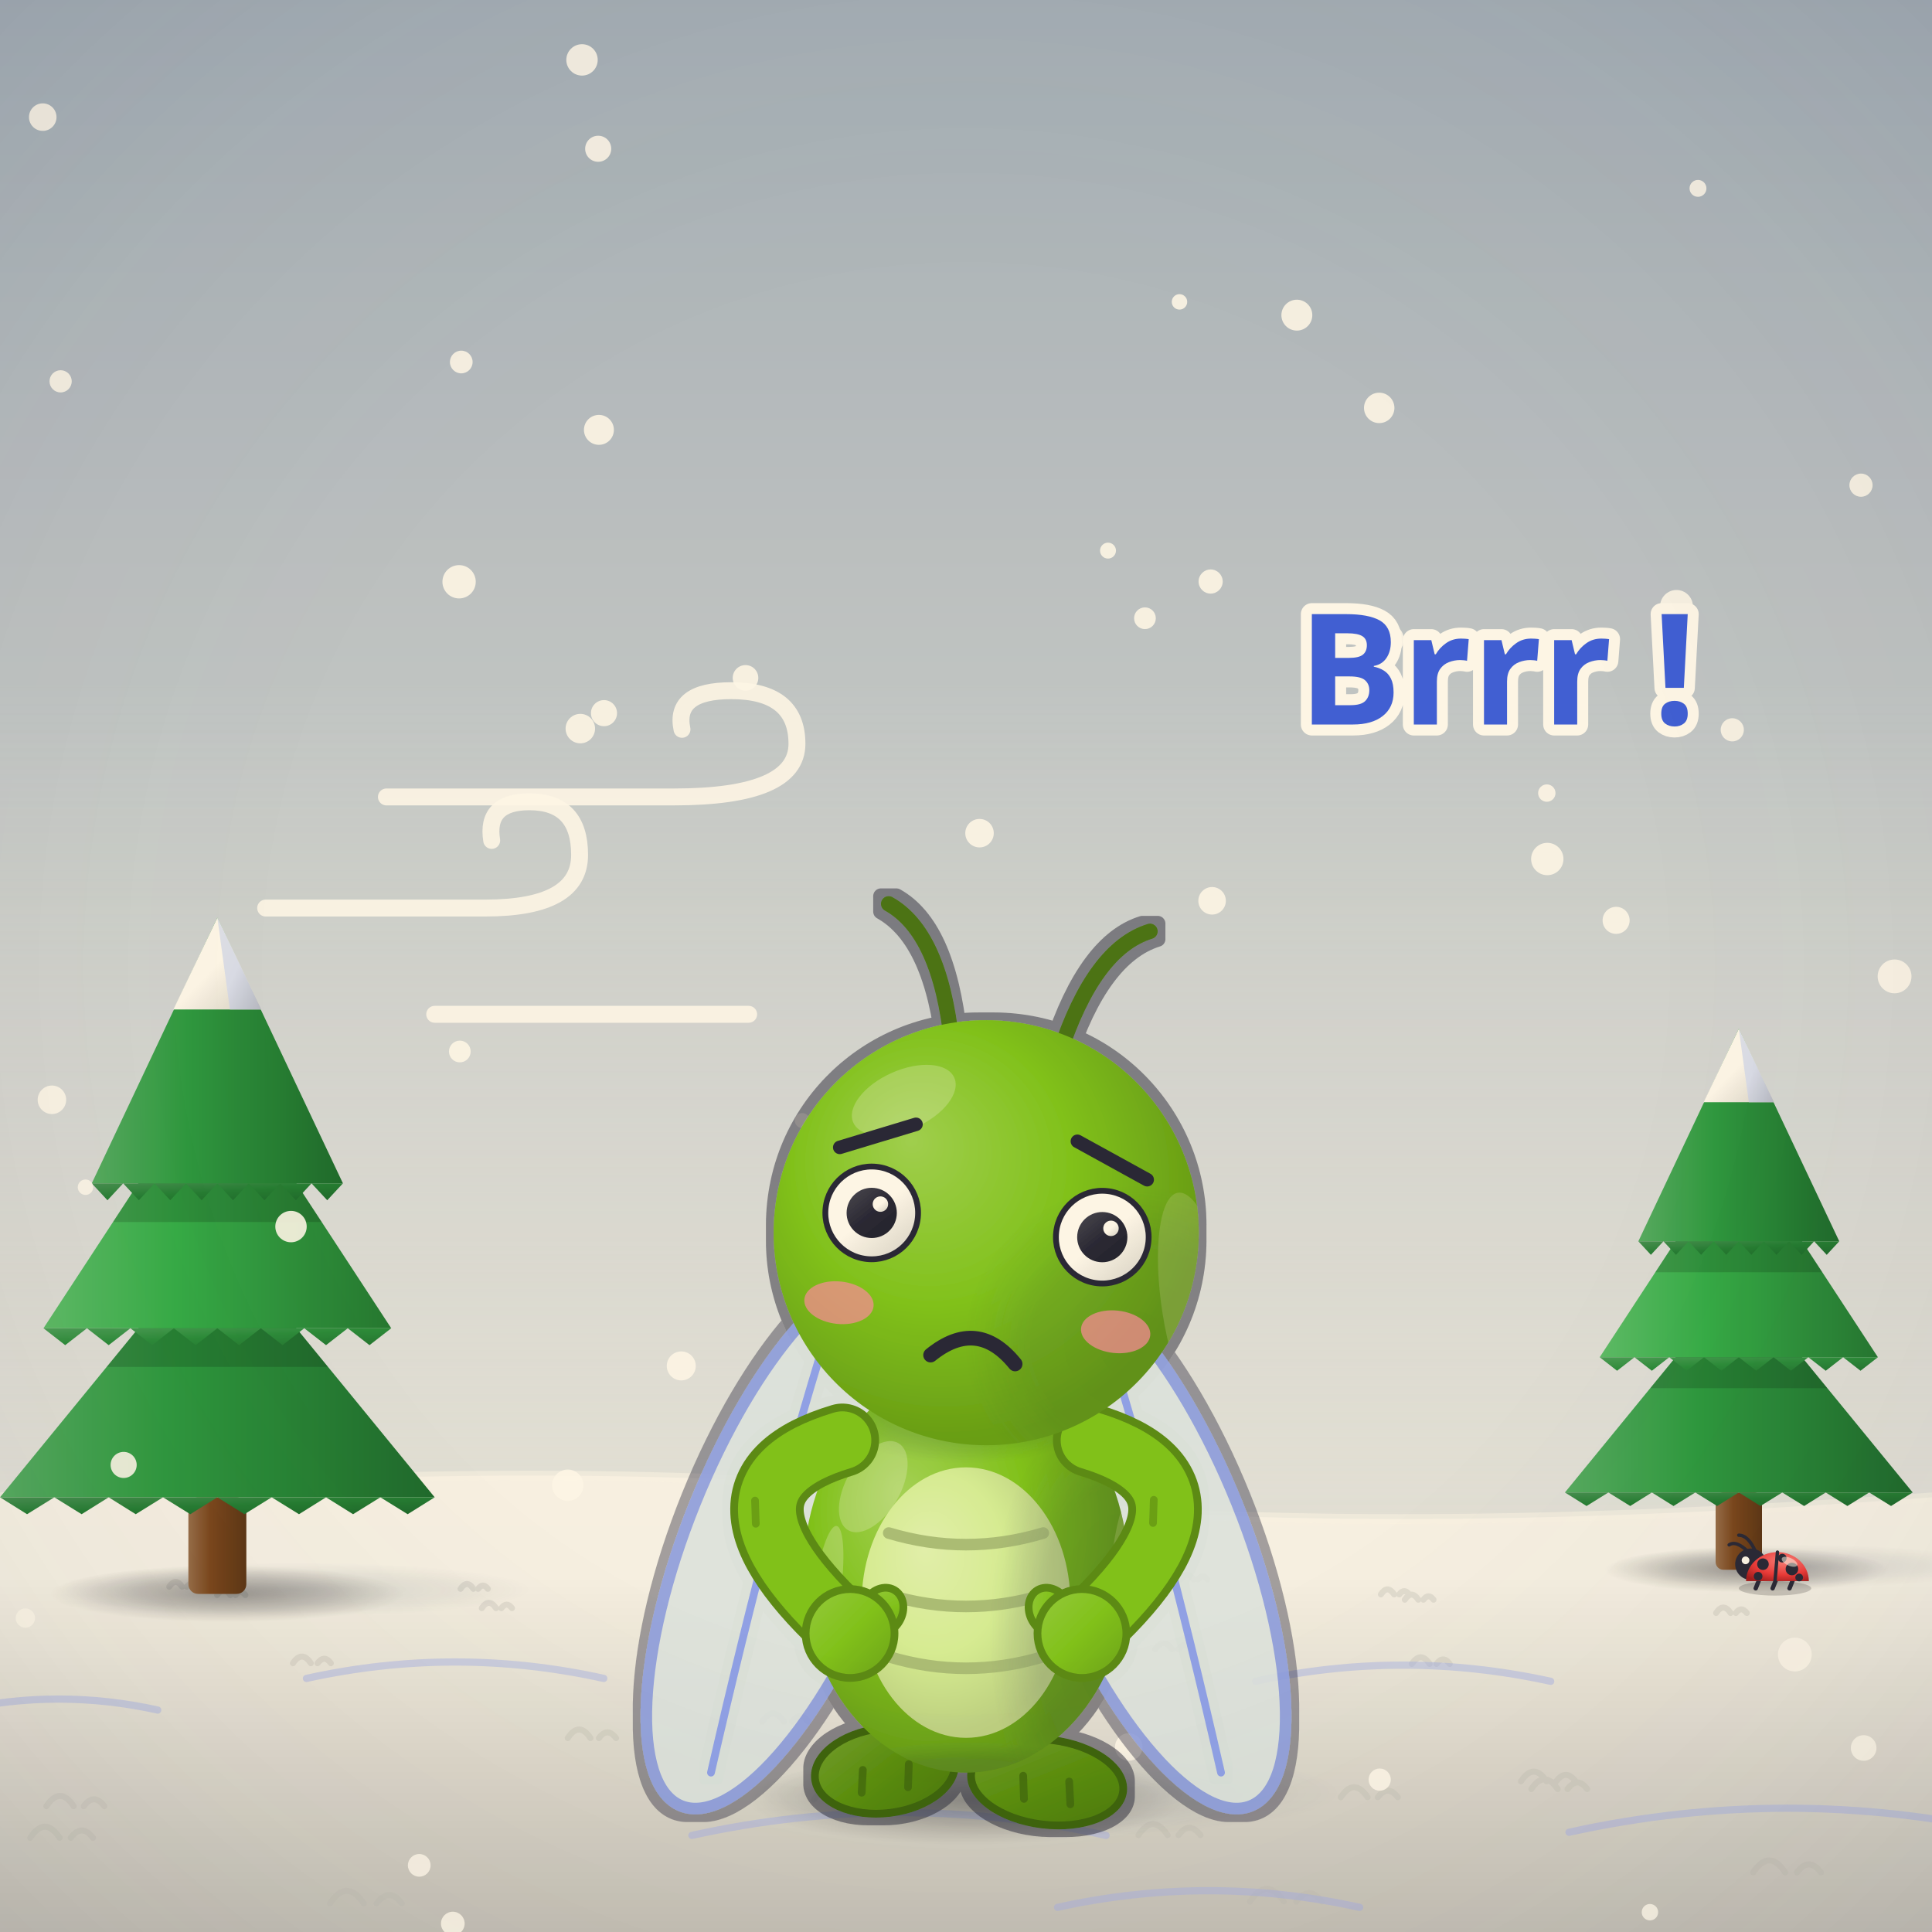
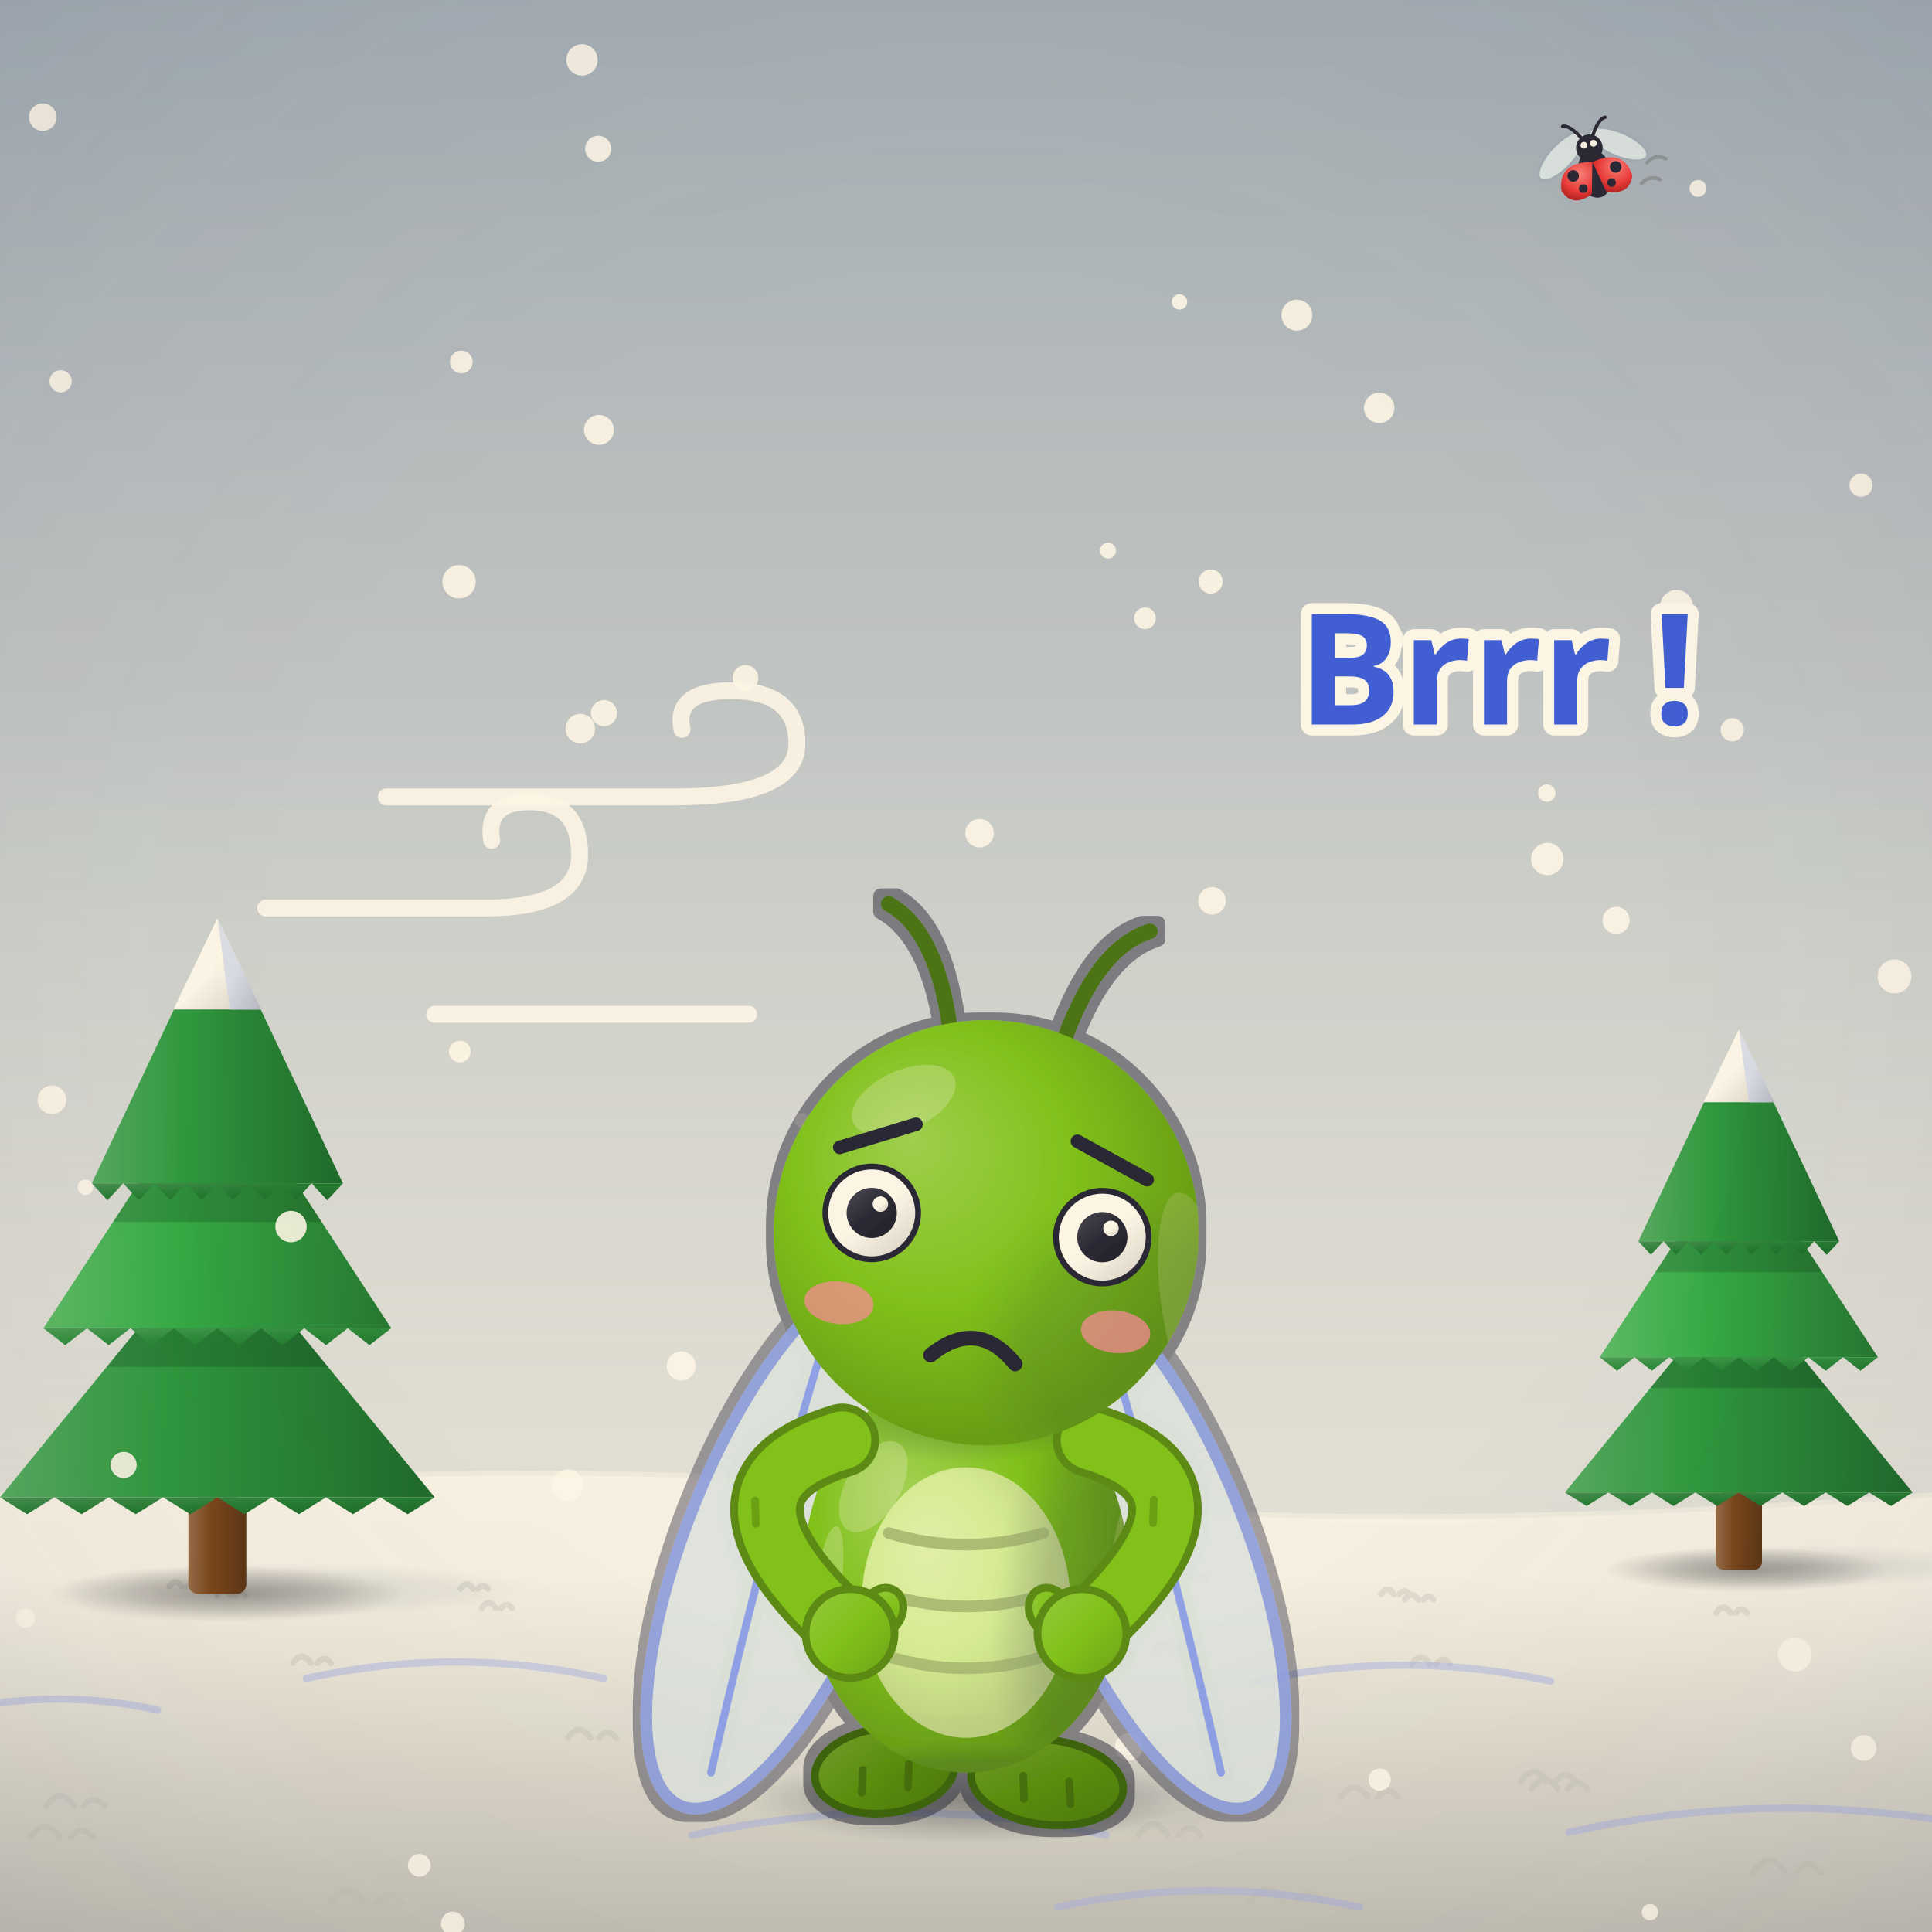
<svg xmlns="http://www.w3.org/2000/svg" viewBox="0 0 800 800" width="800" height="800">
  <defs>
    <linearGradient id="d33" x1="0" y1="0" x2="0" y2="1">
      <stop offset="0" stop-color="#a5b4c8" />
      <stop offset="0.5" stop-color="#cdd5df" />
      <stop offset="1" stop-color="#e9ecef" />
    </linearGradient>
    <linearGradient id="vol0044542" x1="0" y1="0" x2="1" y2="1">
      <stop offset="0" stop-color="#ffffff" />
      <stop offset="0.5" stop-color="#fff" />
      <stop offset="1" stop-color="#d6d6d6" />
    </linearGradient>
    <radialGradient id="vol0786585" cx="0.4" cy="0.3" r="0.8">
      <stop offset="0" stop-color="#ff8787" />
      <stop offset="0.6" stop-color="#f03e3e" />
      <stop offset="1" stop-color="#a61e1e" />
    </radialGradient>
    <radialGradient id="vol0b5e702" cx="0.5" cy="0.5" r="0.5">
      <stop offset="0" stop-color="#1c2a52" stop-opacity="0.149" />
      <stop offset="0.62" stop-color="#1c2a52" stop-opacity="0.132" />
      <stop offset="1" stop-color="#1c2a52" stop-opacity="0" />
    </radialGradient>
    <linearGradient id="vol14b2b15" x1="0" y1="0" x2="0" y2="1">
      <stop offset="0.35" stop-color="#f1f3f5" stop-opacity="0" />
      <stop offset="0.75" stop-color="#f1f3f5" stop-opacity="0.35" />
      <stop offset="1" stop-color="#f1f3f5" stop-opacity="0.1" />
    </linearGradient>
    <radialGradient id="vol285ebc9" cx="0.5" cy="0.5" r="0.5">
      <stop offset="0" stop-color="#000" stop-opacity="0.286" />
      <stop offset="0.55" stop-color="#000" stop-opacity="0.143" />
      <stop offset="1" stop-color="#000" stop-opacity="0" />
    </radialGradient>
    <radialGradient id="vol2cd29e5" cx="0.4" cy="0.4" r="0.6" fx="0.3" fy="0.3">
      <stop offset="0" stop-color="#a5d85d" />
      <stop offset="0.55" stop-color="#82c91e" />
      <stop offset="1" stop-color="#68a018" />
    </radialGradient>
    <linearGradient id="vol320c5d2" x1="0" y1="0" x2="0" y2="1">
      <stop offset="0" stop-color="#f9f9fa" />
      <stop offset="0.22" stop-color="#f8f9fa" />
      <stop offset="1" stop-color="#c6c7c8" />
    </linearGradient>
    <linearGradient id="vol38c8b34" x1="0" y1="0" x2="1" y2="1">
      <stop offset="0" stop-color="#4c4c59" />
      <stop offset="0.5" stop-color="#2b2b3a" />
      <stop offset="1" stop-color="#242430" />
    </linearGradient>
    <radialGradient id="vol415b085" cx="0.4" cy="0.4" r="0.6" fx="0.3" fy="0.3">
      <stop offset="0" stop-color="#a1d656" />
      <stop offset="0.55" stop-color="#82c91e" />
      <stop offset="1" stop-color="#6aa418" />
    </radialGradient>
    <radialGradient id="vol4507a25" cx="0.5" cy="0.5" r="0.5">
      <stop offset="0" stop-color="#000" stop-opacity="0.308" />
      <stop offset="0.55" stop-color="#000" stop-opacity="0.154" />
      <stop offset="1" stop-color="#000" stop-opacity="0" />
    </radialGradient>
    <linearGradient id="vol482dad2" x1="0" y1="0" x2="1" y2="0">
      <stop offset="0" stop-color="#98714f" />
      <stop offset="0.38" stop-color="#7c4a1e" />
      <stop offset="1" stop-color="#5e3816" />
    </linearGradient>
    <linearGradient id="vol4ad9cc7" x1="0" y1="0" x2="1" y2="1">
      <stop offset="0" stop-color="#4ea25d" />
      <stop offset="0.5" stop-color="#2d913f" />
      <stop offset="1" stop-color="#257934" />
    </linearGradient>
    <linearGradient id="vol50c55a9" x1="0" y1="0" x2="1" y2="1">
      <stop offset="0" stop-color="#96d142" />
      <stop offset="0.5" stop-color="#82c91e" />
      <stop offset="1" stop-color="#6da819" />
    </linearGradient>
    <radialGradient id="vol7e369e4" cx="0.5" cy="0.5" r="0.5">
      <stop offset="0" stop-color="#1c2a52" stop-opacity="0.108" />
      <stop offset="0.62" stop-color="#1c2a52" stop-opacity="0.096" />
      <stop offset="1" stop-color="#1c2a52" stop-opacity="0" />
    </radialGradient>
    <radialGradient id="vol8bda838" cx="0.5" cy="0.5" r="0.7">
      <stop offset="0.5" stop-color="#1c2a52" stop-opacity="0" />
      <stop offset="0.8" stop-color="#1c2a52" stop-opacity="0.036" />
      <stop offset="1" stop-color="#1c2a52" stop-opacity="0.08" />
    </radialGradient>
    <linearGradient id="vol8f211d1" x1="0" y1="0" x2="1" y2="1">
      <stop offset="0" stop-color="#76a533" />
      <stop offset="0.5" stop-color="#5c940d" />
      <stop offset="1" stop-color="#4d7c0a" />
    </linearGradient>
    <linearGradient id="vol907c79e" x1="0" y1="0" x2="1" y2="1">
      <stop offset="0" stop-color="#e0e8ff" />
      <stop offset="0.5" stop-color="#dbe4ff" />
      <stop offset="1" stop-color="#b7bfd6" />
    </linearGradient>
    <radialGradient id="vol9abd463" cx="0.5" cy="0.5" r="0.5">
      <stop offset="0" stop-color="#1c2a52" stop-opacity="0.117" />
      <stop offset="0.6" stop-color="#1c2a52" stop-opacity="0.059" />
      <stop offset="1" stop-color="#1c2a52" stop-opacity="0" />
    </radialGradient>
    <radialGradient id="vol9b47992" cx="0.4" cy="0.4" r="0.6" fx="0.3" fy="0.3">
      <stop offset="0" stop-color="#e3f8bd" />
      <stop offset="0.55" stop-color="#d8f5a2" />
      <stop offset="1" stop-color="#bed78e" />
    </radialGradient>
    <linearGradient id="volb4a8990" x1="0" y1="0" x2="1" y2="0">
      <stop offset="0" stop-color="#5fc170" />
      <stop offset="0.38" stop-color="#37b24d" />
      <stop offset="1" stop-color="#267c35" />
    </linearGradient>
    <linearGradient id="vold803b94" x1="0" y1="0" x2="1" y2="0">
      <stop offset="0" stop-color="#58b169" />
      <stop offset="0.38" stop-color="#2f9e44" />
      <stop offset="1" stop-color="#206e2f" />
    </linearGradient>
    <radialGradient id="voldfc4575" cx="0.5" cy="0.5" r="0.5">
      <stop offset="0" stop-color="#1c2a52" stop-opacity="0.126" />
      <stop offset="0.6" stop-color="#1c2a52" stop-opacity="0.063" />
      <stop offset="1" stop-color="#1c2a52" stop-opacity="0" />
    </radialGradient>
    <linearGradient id="vole40f4f4" x1="0" y1="0" x2="1" y2="1">
      <stop offset="0" stop-color="#489557" />
      <stop offset="0.5" stop-color="#268137" />
      <stop offset="1" stop-color="#1f6c2e" />
    </linearGradient>
  </defs>
  <rect x="0" y="0" width="800" height="800" fill="url(#d33)" />
  <rect x="0" y="0" width="800" height="800" fill="url(#vol14b2b15)" />
  <path d="M 0 620 Q 240.0 602 400.0 620 T 800 620 L 800 800 L 0 800 Z" fill="url(#vol320c5d2)" />
  <path d="M 0 620 Q 240.0 602 400.0 620 T 800 620" fill="none" stroke="#fbfbfc" stroke-width="4" stroke-linecap="round" stroke-linejoin="round" opacity="0.55" />
  <path d="M 406.1 682.2 q 3.5 -5.2 6.9 0 m 2.6 0 q 2.6 -3.5 5.2 0 M 629.8 737.6 q 5.3 -8 10.6 0 m 4 0 q 4 -5.3 8 0 M 581.7 662.4 q 2.8 -4.2 5.6 0 m 2.1 0 q 2.1 -2.8 4.2 0 M 235.1 719.7 q 4.7 -7.1 9.4 0 m 3.5 0 q 3.5 -4.7 7.1 0 M 190.7 657.9 q 2.7 -4 5.3 0 m 2 0 q 2 -2.7 4 0 M 199.5 665.9 q 2.9 -4.4 5.9 0 m 2.2 0 q 2.2 -2.9 4.4 0 M 70.1 657 q 2.6 -3.9 5.3 0 m 2 0 q 2 -2.6 3.9 0 M 19.2 747.9 q 5.7 -8.5 11.3 0 m 4.2 0 q 4.2 -5.7 8.5 0 M 136.6 788.2 q 7 -10.5 14 0 m 5.3 0 q 5.3 -7 10.5 0 M 726 775.3 q 6.6 -9.9 13.2 0 m 4.9 0 q 4.9 -6.6 9.9 0 M 710.6 667.9 q 3 -4.5 6 0 m 2.2 0 q 2.2 -3 4.5 0 M 571.8 660.2 q 2.7 -4.1 5.5 0 m 2.1 0 q 2.1 -2.7 4.1 0 M 89.9 660.5 q 2.7 -4.1 5.5 0 m 2.1 0 q 2.1 -2.7 4.1 0 M 315.6 712.9 q 4.5 -6.7 9 0 m 3.4 0 q 3.4 -4.5 6.7 0 M 384 652.5 q 2.5 -3.7 5 0 m 1.9 0 q 1.9 -2.5 3.7 0 M 12.5 761 q 6.1 -9.2 12.2 0 m 4.6 0 q 4.6 -6.1 9.2 0 M 489.1 654 q 2.5 -3.8 5.1 0 m 1.9 0 q 1.9 -2.5 3.8 0 M 337.1 745.2 q 5.6 -8.4 11.1 0 m 4.2 0 q 4.2 -5.6 8.4 0 M 634.1 740.8 q 5.4 -8.1 10.9 0 m 4.1 0 q 4.1 -5.4 8.1 0 M 584.6 689 q 3.7 -5.5 7.4 0 m 2.8 0 q 2.8 -3.7 5.5 0 M 517.6 787.4 q 7 -10.5 14 0 m 5.2 0 q 5.2 -7 10.5 0 M 121.3 688.7 q 3.7 -5.5 7.4 0 m 2.8 0 q 2.8 -3.7 5.5 0 M 471.4 759.9 q 6.1 -9.1 12.1 0 m 4.5 0 q 4.5 -6.1 9.1 0 M 403 717.1 q 4.6 -7 9.3 0 m 3.5 0 q 3.5 -4.6 7 0 M 555.2 744.2 q 5.5 -8.3 11.1 0 m 4.2 0 q 4.2 -5.5 8.3 0 M 478.3 683 q 3.5 -5.3 7 0 m 2.6 0 q 2.6 -3.5 5.3 0" fill="none" stroke="#c1c2c3" stroke-width="2.5" stroke-linecap="round" stroke-linejoin="round" opacity="0.35" />
  <g>
    <path d="M -16.8 708.1 Q 24.2 699 65.3 708.1" fill="none" stroke="#a5b4fc" stroke-width="3" stroke-linecap="round" stroke-linejoin="round" opacity="0.45" />
    <path d="M 126.9 695 Q 188.5 681.4 250 695" fill="none" stroke="#a5b4fc" stroke-width="3" stroke-linecap="round" stroke-linejoin="round" opacity="0.45" />
    <path d="M 286.5 760 Q 372.2 741.1 458 760" fill="none" stroke="#a5b4fc" stroke-width="3" stroke-linecap="round" stroke-linejoin="round" opacity="0.45" />
    <path d="M 437.9 789.8 Q 500.5 776 563 789.8" fill="none" stroke="#a5b4fc" stroke-width="3" stroke-linecap="round" stroke-linejoin="round" opacity="0.45" />
    <path d="M 519.9 696.2 Q 581 682.8 642.1 696.2" fill="none" stroke="#a5b4fc" stroke-width="3" stroke-linecap="round" stroke-linejoin="round" opacity="0.45" />
    <path d="M 649.7 758.7 Q 740.1 738.8 830.5 758.7" fill="none" stroke="#a5b4fc" stroke-width="3" stroke-linecap="round" stroke-linejoin="round" opacity="0.45" />
  </g>
  <g transform="translate(90 660)">
    <ellipse cx="32" cy="-1.8" rx="98" ry="11.2" fill="url(#voldfc4575)" />
    <ellipse cx="4" cy="0" rx="73.5" ry="11.7" fill="url(#vol4507a25)" />
    <rect x="-12" y="-40" width="24" height="40" rx="4" fill="url(#vol482dad2)" />
    <polygon points="-90,-40 0,-150 90,-40" fill="url(#vold803b94)" />
    <path d="M -90 -40 L -78.8 -33 L -67.5 -40 L -56.2 -33 L -45 -40 L -33.8 -33 L -22.5 -40 L -11.2 -33 L 0 -40 L 11.2 -33 L 22.5 -40 L 33.8 -33 L 45 -40 L 56.2 -33 L 67.5 -40 L 78.8 -33 L 90 -40 Z" fill="url(#vole40f4f4)" />
    <polygon points="-32.7,-110 32.7,-110 45.8,-94 -45.8,-94" fill="#000" opacity="0.16" />
    <polygon points="-31.5,-112 0,-150 31.5,-112" fill="url(#vol0044542)" />
    <polygon points="9,-112 0,-150 31.5,-112" fill="url(#vol907c79e)" />
    <polygon points="-72,-110 0,-220 72,-110" fill="url(#volb4a8990)" />
    <path d="M -72 -110 L -63 -103 L -54 -110 L -45 -103 L -36 -110 L -27 -103 L -18 -110 L -9 -103 L 0 -110 L 9 -103 L 18 -110 L 27 -103 L 36 -110 L 45 -103 L 54 -110 L 63 -103 L 72 -110 Z" fill="url(#vol4ad9cc7)" />
    <polygon points="-32.7,-170 32.7,-170 43.2,-154 -43.2,-154" fill="#000" opacity="0.16" />
    <polygon points="-25.2,-182 0,-220 25.2,-182" fill="url(#vol0044542)" />
    <polygon points="7.2,-182 0,-220 25.2,-182" fill="url(#vol907c79e)" />
    <polygon points="-52,-170 0,-280 52,-170" fill="url(#vold803b94)" />
    <path d="M -52 -170 L -45.5 -163 L -39 -170 L -32.5 -163 L -26 -170 L -19.5 -163 L -13 -170 L -6.5 -163 L 0 -170 L 6.5 -163 L 13 -170 L 19.5 -163 L 26 -170 L 32.5 -163 L 39 -170 L 45.5 -163 L 52 -170 Z" fill="url(#vole40f4f4)" />
    <polygon points="-18.2,-242 0,-280 18.2,-242" fill="url(#vol0044542)" />
    <polygon points="5.2,-242 0,-280 18.2,-242" fill="url(#vol907c79e)" />
  </g>
  <g transform="translate(720 650) scale(0.8 0.8)">
    <ellipse cx="32" cy="-1.8" rx="98" ry="11.2" fill="url(#voldfc4575)" />
    <ellipse cx="4" cy="0" rx="73.5" ry="11.7" fill="url(#vol4507a25)" />
    <rect x="-12" y="-40" width="24" height="40" rx="4" fill="url(#vol482dad2)" />
    <polygon points="-90,-40 0,-150 90,-40" fill="url(#vold803b94)" />
    <path d="M -90 -40 L -78.8 -33 L -67.5 -40 L -56.2 -33 L -45 -40 L -33.8 -33 L -22.5 -40 L -11.2 -33 L 0 -40 L 11.2 -33 L 22.5 -40 L 33.8 -33 L 45 -40 L 56.2 -33 L 67.5 -40 L 78.8 -33 L 90 -40 Z" fill="url(#vole40f4f4)" />
    <polygon points="-32.7,-110 32.7,-110 45.8,-94 -45.8,-94" fill="#000" opacity="0.16" />
    <polygon points="-31.5,-112 0,-150 31.5,-112" fill="url(#vol0044542)" />
    <polygon points="9,-112 0,-150 31.5,-112" fill="url(#vol907c79e)" />
    <polygon points="-72,-110 0,-220 72,-110" fill="url(#volb4a8990)" />
    <path d="M -72 -110 L -63 -103 L -54 -110 L -45 -103 L -36 -110 L -27 -103 L -18 -110 L -9 -103 L 0 -110 L 9 -103 L 18 -110 L 27 -103 L 36 -110 L 45 -103 L 54 -110 L 63 -103 L 72 -110 Z" fill="url(#vol4ad9cc7)" />
    <polygon points="-32.7,-170 32.7,-170 43.2,-154 -43.2,-154" fill="#000" opacity="0.16" />
    <polygon points="-25.2,-182 0,-220 25.2,-182" fill="url(#vol0044542)" />
    <polygon points="7.2,-182 0,-220 25.2,-182" fill="url(#vol907c79e)" />
    <polygon points="-52,-170 0,-280 52,-170" fill="url(#vold803b94)" />
    <path d="M -52 -170 L -45.5 -163 L -39 -170 L -32.5 -163 L -26 -170 L -19.5 -163 L -13 -170 L -6.5 -163 L 0 -170 L 6.5 -163 L 13 -170 L 19.5 -163 L 26 -170 L 32.5 -163 L 39 -170 L 45.5 -163 L 52 -170 Z" fill="url(#vole40f4f4)" />
    <polygon points="-18.2,-242 0,-280 18.2,-242" fill="url(#vol0044542)" />
    <polygon points="5.2,-242 0,-280 18.2,-242" fill="url(#vol907c79e)" />
  </g>
  <circle cx="190.4" cy="435.4" r="4.5" fill="#ffffff" opacity="0.9" />
  <circle cx="483.1" cy="500.6" r="3.3" fill="#ffffff" opacity="0.9" />
  <circle cx="10.5" cy="670" r="4" fill="#ffffff" opacity="0.9" />
  <circle cx="187.5" cy="796.5" r="4.9" fill="#ffffff" opacity="0.9" />
  <circle cx="669.2" cy="381.1" r="5.6" fill="#ffffff" opacity="0.9" />
  <circle cx="120.5" cy="507.9" r="6.5" fill="#ffffff" opacity="0.9" />
  <circle cx="418.5" cy="593" r="5.7" fill="#ffffff" opacity="0.9" />
  <circle cx="51.2" cy="606.6" r="5.4" fill="#ffffff" opacity="0.9" />
  <circle cx="241" cy="24.8" r="6.5" fill="#ffffff" opacity="0.9" />
  <circle cx="378.2" cy="575.1" r="6.5" fill="#ffffff" opacity="0.9" />
  <circle cx="571.3" cy="736.9" r="4.6" fill="#ffffff" opacity="0.9" />
  <circle cx="640.7" cy="355.7" r="6.7" fill="#ffffff" opacity="0.9" />
  <circle cx="703.1" cy="78" r="3.5" fill="#ffffff" opacity="0.9" />
  <circle cx="173.6" cy="772.4" r="4.7" fill="#ffffff" opacity="0.9" />
  <circle cx="501.3" cy="240.8" r="5" fill="#ffffff" opacity="0.9" />
  <circle cx="308.7" cy="280.7" r="5.3" fill="#ffffff" opacity="0.9" />
  <circle cx="467.4" cy="723.4" r="5.7" fill="#ffffff" opacity="0.9" />
  <circle cx="743.2" cy="685.1" r="7" fill="#ffffff" opacity="0.9" />
  <circle cx="537" cy="130.5" r="6.4" fill="#ffffff" opacity="0.9" />
  <circle cx="771.7" cy="723.8" r="5.3" fill="#ffffff" opacity="0.9" />
  <circle cx="571.1" cy="168.9" r="6.3" fill="#ffffff" opacity="0.9" />
  <circle cx="458.8" cy="228" r="3.3" fill="#ffffff" opacity="0.9" />
  <circle cx="683.2" cy="791.8" r="3.4" fill="#ffffff" opacity="0.9" />
  <circle cx="640.5" cy="328.4" r="3.6" fill="#ffffff" opacity="0.9" />
  <circle cx="235.1" cy="615" r="6.5" fill="#ffffff" opacity="0.9" />
  <circle cx="35.4" cy="491.6" r="3.2" fill="#ffffff" opacity="0.9" />
  <circle cx="574.8" cy="264.8" r="6.5" fill="#ffffff" opacity="0.9" />
  <circle cx="784.5" cy="404.3" r="7" fill="#ffffff" opacity="0.9" />
  <circle cx="247.7" cy="61.6" r="5.4" fill="#ffffff" opacity="0.9" />
  <circle cx="25.1" cy="157.9" r="4.6" fill="#ffffff" opacity="0.9" />
  <circle cx="488.4" cy="125" r="3.2" fill="#ffffff" opacity="0.9" />
  <circle cx="694.2" cy="251.1" r="6.8" fill="#ffffff" opacity="0.9" />
  <circle cx="717.3" cy="302.2" r="4.8" fill="#ffffff" opacity="0.9" />
  <circle cx="416.1" cy="515.1" r="5.4" fill="#ffffff" opacity="0.9" />
  <circle cx="447.4" cy="496.1" r="6.8" fill="#ffffff" opacity="0.9" />
  <circle cx="405.6" cy="345" r="5.9" fill="#ffffff" opacity="0.9" />
  <circle cx="190.1" cy="240.9" r="6.9" fill="#ffffff" opacity="0.9" />
  <circle cx="416.9" cy="438.7" r="3" fill="#ffffff" opacity="0.9" />
  <circle cx="332.2" cy="464" r="3.1" fill="#ffffff" opacity="0.9" />
  <circle cx="492.6" cy="505.7" r="3.2" fill="#ffffff" opacity="0.9" />
  <circle cx="501.9" cy="373" r="5.7" fill="#ffffff" opacity="0.9" />
  <circle cx="282.1" cy="565.6" r="6" fill="#ffffff" opacity="0.9" />
  <circle cx="17.7" cy="48.5" r="5.7" fill="#ffffff" opacity="0.9" />
  <circle cx="770.6" cy="200.9" r="4.8" fill="#ffffff" opacity="0.9" />
  <circle cx="474.1" cy="256" r="4.5" fill="#ffffff" opacity="0.9" />
  <circle cx="250.1" cy="295.3" r="5.4" fill="#ffffff" opacity="0.9" />
  <circle cx="240.3" cy="301.7" r="6.1" fill="#ffffff" opacity="0.9" />
  <circle cx="21.5" cy="455.4" r="5.9" fill="#ffffff" opacity="0.9" />
  <circle cx="248" cy="178" r="6.2" fill="#ffffff" opacity="0.9" />
  <circle cx="191" cy="149.9" r="4.7" fill="#ffffff" opacity="0.9" />
  <g transform="translate(400 750) scale(1.6 1.6)">
    <ellipse cx="21.6" cy="-4.8" rx="75.6" ry="11.2" fill="url(#vol9abd463)" />
    <ellipse cx="0" cy="-3" rx="56.7" ry="11.7" fill="url(#vol285ebc9)" />
    <filter id="c36" x="-15%" y="-15%" width="130%" height="130%">
      <feMorphology in="SourceAlpha" operator="dilate" radius="1.86" result="e" />
      <feFlood flood-color="#2b2b3a" flood-opacity="0.5" />
      <feComposite in2="e" operator="in" result="o" />
      <feMerge>
        <feMergeNode in="o" />
        <feMergeNode in="SourceGraphic" />
      </feMerge>
    </filter>
    <g filter="url(#c36)">
      <ellipse cx="-46" cy="-70" rx="26" ry="74" fill="#e7f5ff" transform="rotate(22 -46 -70)" opacity="0.8" stroke="#91a7ff" stroke-width="3" />
      <path d="M -34 -130 Q -50 -80 -66 -10" fill="none" stroke="#91a7ff" stroke-width="2" stroke-linecap="round" stroke-linejoin="round" />
      <ellipse cx="46" cy="-70" rx="26" ry="74" fill="#e7f5ff" transform="rotate(-22 46 -70)" opacity="0.8" stroke="#91a7ff" stroke-width="3" />
      <path d="M 34 -130 Q 50 -80 66 -10" fill="none" stroke="#91a7ff" stroke-width="2" stroke-linecap="round" stroke-linejoin="round" />
      <ellipse cx="-21" cy="-10.5" rx="18.2" ry="11" fill="url(#vol8f211d1)" transform="rotate(-7 -21 -10.5)" stroke="#406709" stroke-width="2" />
      <line x1="-27" y1="-4.8" x2="-26.7" y2="-10.7" stroke="#406709" stroke-width="2" stroke-linecap="round" opacity="0.7" />
      <line x1="-15" y1="-6.2" x2="-14.8" y2="-12.2" stroke="#406709" stroke-width="2" stroke-linecap="round" opacity="0.7" />
      <ellipse cx="21" cy="-7.5" rx="19.8" ry="11" fill="url(#vol8f211d1)" transform="rotate(7 21 -7.5)" stroke="#406709" stroke-width="2" />
      <line x1="15" y1="-3.2" x2="14.8" y2="-9.2" stroke="#406709" stroke-width="2" stroke-linecap="round" opacity="0.7" />
      <line x1="27" y1="-1.8" x2="26.7" y2="-7.7" stroke="#406709" stroke-width="2" stroke-linecap="round" opacity="0.7" />
      <ellipse cx="0" cy="-62" rx="42" ry="52" fill="url(#vol2cd29e5)" />
      <ellipse cx="0" cy="-54" rx="27" ry="35" fill="url(#vol9b47992)" />
      <path d="M -20 -72 Q 0 -66 20 -72" fill="none" stroke="#acc481" stroke-width="3" stroke-linecap="round" stroke-linejoin="round" />
      <path d="M -20 -56 Q 0 -50 20 -56" fill="none" stroke="#acc481" stroke-width="3" stroke-linecap="round" stroke-linejoin="round" />
      <path d="M -20 -40 Q 0 -34 20 -40" fill="none" stroke="#acc481" stroke-width="3" stroke-linecap="round" stroke-linejoin="round" />
      <clipPath id="k34">
        <ellipse cx="0" cy="-62" rx="42" ry="52" fill="#000" />
      </clipPath>
      <g clip-path="url(#k34)">
        <ellipse cx="40" cy="-46" rx="34" ry="62" fill="url(#vol0b5e702)" />
        <ellipse cx="0" cy="-104" rx="36" ry="14" fill="url(#vol0b5e702)" />
        <ellipse cx="0" cy="-6" rx="40" ry="12" fill="url(#vol0b5e702)" />
        <ellipse cx="46" cy="-52" rx="9" ry="34" fill="#fff4e6" opacity="0.16" />
        <ellipse cx="-24" cy="-84" rx="7" ry="13" fill="#fff" transform="rotate(30 -24 -84)" opacity="0.24" />
        <ellipse cx="-36" cy="-56" rx="3.5" ry="18" fill="#fff" transform="rotate(8 -36 -56)" opacity="0.24" />
      </g>
      <path d="M -32 -96 Q -72 -84 -30 -46" fill="none" stroke="#5d9015" stroke-width="19" stroke-linecap="round" stroke-linejoin="round" />
      <path d="M -32 -96 Q -72 -84 -30 -46" fill="none" stroke="#82c91e" stroke-width="15" stroke-linecap="round" stroke-linejoin="round" />
      <line x1="-54.6" y1="-80.4" x2="-54.4" y2="-74.4" stroke="#5d9015" stroke-width="2" stroke-linecap="round" opacity="0.6" />
      <path d="M 32 -96 Q 72 -84 30 -46" fill="none" stroke="#5d9015" stroke-width="19" stroke-linecap="round" stroke-linejoin="round" />
      <path d="M 32 -96 Q 72 -84 30 -46" fill="none" stroke="#82c91e" stroke-width="15" stroke-linecap="round" stroke-linejoin="round" />
      <line x1="48.6" y1="-80.6" x2="48.4" y2="-74.6" stroke="#5d9015" stroke-width="2" stroke-linecap="round" opacity="0.6" />
      <ellipse cx="-21.7" cy="-51.8" rx="5.2" ry="6.3" fill="url(#vol50c55a9)" transform="rotate(30 -21.7 -51.8)" stroke="#5d9015" stroke-width="2" />
      <circle cx="-30" cy="-46" r="11.5" fill="url(#vol50c55a9)" stroke="#5d9015" stroke-width="2" />
      <ellipse cx="21.7" cy="-51.8" rx="5.2" ry="6.3" fill="url(#vol50c55a9)" transform="rotate(-30 21.7 -51.8)" stroke="#5d9015" stroke-width="2" />
      <circle cx="30" cy="-46" r="11.5" fill="url(#vol50c55a9)" stroke="#5d9015" stroke-width="2" />
      <g transform="rotate(6 0 -100)">
        <g>
          <path d="M -14 -198 Q -20 -226 -34 -232" fill="none" stroke="#4e7812" stroke-width="4" stroke-linecap="round" stroke-linejoin="round" />
          <path d="M 14 -198 Q 20 -226 34 -232" fill="none" stroke="#4e7812" stroke-width="4" stroke-linecap="round" stroke-linejoin="round" />
          <circle cx="0" cy="-150" r="55" fill="url(#vol415b085)" />
          <clipPath id="k35">
            <circle cx="0" cy="-150" r="55" fill="#000" />
          </clipPath>
          <g clip-path="url(#k35)">
            <ellipse cx="41.2" cy="-125.2" rx="44" ry="41.2" fill="url(#vol7e369e4)" />
            <ellipse cx="56.1" cy="-136.2" rx="8.8" ry="30.3" fill="#fff4e6" transform="rotate(-15 56.1 -136.2)" opacity="0.16" />
            <ellipse cx="-24.8" cy="-181.9" rx="14.3" ry="7.7" fill="#fff" transform="rotate(-30 -24.8 -181.9)" opacity="0.24" />
          </g>
          <ellipse cx="-36" cy="-128" rx="9" ry="5.5" fill="#ff8fab" opacity="0.7" />
          <ellipse cx="36" cy="-128" rx="9" ry="5.5" fill="#ff8fab" opacity="0.7" />
          <circle cx="-30" cy="-152" r="12" fill="url(#vol0044542)" stroke="#2b2b3a" stroke-width="1.5" />
          <circle cx="-30" cy="-152" r="6.5" fill="url(#vol38c8b34)" />
          <circle cx="-28" cy="-154.5" r="2" fill="url(#vol0044542)" />
          <circle cx="30" cy="-152" r="12" fill="url(#vol0044542)" stroke="#2b2b3a" stroke-width="1.5" />
          <circle cx="30" cy="-152" r="6.5" fill="url(#vol38c8b34)" />
          <circle cx="32" cy="-154.5" r="2" fill="url(#vol0044542)" />
          <line x1="-40" y1="-168" x2="-21" y2="-176" stroke="#2b2b3a" stroke-width="3.5" stroke-linecap="round" />
          <line x1="40" y1="-168" x2="21" y2="-176" stroke="#2b2b3a" stroke-width="3.5" stroke-linecap="round" />
          <path d="M -11 -117 Q 0 -128 11 -117" fill="none" stroke="#2b2b3a" stroke-width="3.8" stroke-linecap="round" stroke-linejoin="round" />
        </g>
      </g>
    </g>
  </g>
  <text x="620" y="300" font-family="Fredoka, Andika, sans-serif" font-weight="700" font-size="64" text-anchor="middle" fill="#4263eb" stroke="#fff" stroke-width="9.1" stroke-linejoin="round" paint-order="stroke">Brrr !</text>
  <g transform="translate(160 330)">
    <g>
      <g>
        <path d="M 0 0 L 119 0 Q 170 0 170 -22 Q 170 -44 142.8 -44 Q 119 -44 122.4 -28" fill="none" stroke="#ffffff" stroke-width="7" stroke-linecap="round" stroke-linejoin="round" opacity="0.9" />
      </g>
      <g transform="translate(-50 46)">
        <path d="M 0 0 L 91.0 0 Q 130 0 130 -22 Q 130 -44 109.2 -44 Q 91.0 -44 93.6 -28" fill="none" stroke="#ffffff" stroke-width="7" stroke-linecap="round" stroke-linejoin="round" opacity="0.9" />
      </g>
      <line x1="20" y1="90" x2="150" y2="90" stroke="#ffffff" stroke-width="7" stroke-linecap="round" opacity="0.9" />
    </g>
  </g>
-   <g transform="translate(736 656.7) scale(-1 1)">
+   <g transform="translate(660 70) rotate(-12) scale(-1 1)">
    <g data-relief="non">
-       <ellipse cx="1" cy="1" rx="15" ry="3" fill="#000" opacity="0.18" />
-       <line x1="-7" y1="-4" x2="-5" y2="1" stroke="#2b2b3a" stroke-width="1.8" stroke-linecap="round" />
-       <line x1="0" y1="-4" x2="2" y2="1" stroke="#2b2b3a" stroke-width="1.8" stroke-linecap="round" />
-       <line x1="7" y1="-4" x2="9" y2="1" stroke="#2b2b3a" stroke-width="1.8" stroke-linecap="round" />
-       <circle cx="11" cy="-9" r="6.5" fill="#2b2b3a" />
-       <circle cx="13.2" cy="-10.6" r="1.6" fill="#fff" />
-       <path d="M 9 -14 Q 12 -21 16 -21 M 12 -14 Q 17 -19 20 -17" fill="none" stroke="#2b2b3a" stroke-width="1.4" stroke-linecap="round" stroke-linejoin="round" />
-       <path d="M -13 -2 A 13 12 0 0 1 13 -2 Z" fill="url(#vol0786585)" />
-       <line x1="0" y1="-14" x2="1" y2="-2" stroke="#2b2b3a" stroke-width="1.4" stroke-linecap="round" />
-       <circle cx="-6" cy="-7" r="2.6" fill="#2b2b3a" />
-       <circle cx="6" cy="-9" r="2.4" fill="#2b2b3a" />
-       <circle cx="-2" cy="-11.5" r="1.8" fill="#2b2b3a" />
-       <circle cx="8" cy="-4" r="1.8" fill="#2b2b3a" />
-       <circle cx="-9" cy="-3.5" r="1.6" fill="#2b2b3a" />
-       <ellipse cx="-5" cy="-10" rx="3.5" ry="1.6" fill="#fff" transform="rotate(-25 -5 -10)" opacity="0.55" />
+       <ellipse cx="-12" cy="-8" rx="13" ry="5" fill="#e7f5ff" transform="rotate(-35 -12 -8)" opacity="0.85" stroke="#a5b4c8" stroke-width="1" />
+       <ellipse cx="12" cy="-8" rx="13" ry="5" fill="#e7f5ff" transform="rotate(35 12 -8)" opacity="0.85" stroke="#a5b4c8" stroke-width="1" />
+       <ellipse cx="0" cy="2" rx="7" ry="10" fill="#2b2b3a" />
+       <circle cx="0" cy="-9" r="5.5" fill="#2b2b3a" />
+       <circle cx="-2" cy="-10.5" r="1.4" fill="#fff" />
+       <circle cx="2" cy="-10.5" r="1.4" fill="#fff" />
+       <path d="M -2 -13 Q -6 -20 -9 -20 M 2 -13 Q 6 -20 9 -20" fill="none" stroke="#2b2b3a" stroke-width="1.4" stroke-linecap="round" stroke-linejoin="round" />
+       <path d="M 0 -3 Q -14 -6 -15 6 Q -12 14 -3 10 Z" fill="url(#vol0786585)" />
+       <circle cx="-9" cy="1" r="2.4" fill="#2b2b3a" />
+       <circle cx="-6" cy="7" r="1.8" fill="#2b2b3a" />
+       <path d="M 0 -3 Q 14 -6 15 6 Q 12 14 3 10 Z" fill="url(#vol0786585)" />
+       <circle cx="9" cy="1" r="2.4" fill="#2b2b3a" />
+       <circle cx="6" cy="7" r="1.8" fill="#2b2b3a" />
+       <path d="M -26 10 q 4 -3 8 0 M -30 2 q 4 -3 8 0" fill="none" stroke="#868e96" stroke-width="1.5" stroke-linecap="round" stroke-linejoin="round" opacity="0.7" />
    </g>
  </g>
  <g data-finition="teinte">
    <rect x="0" y="0" width="800" height="800" fill="#fdf5e4" style="mix-blend-mode:multiply" />
  </g>
  <g data-finition="oui">
    <rect x="0" y="0" width="800" height="800" fill="url(#vol8bda838)" />
  </g>
</svg>
